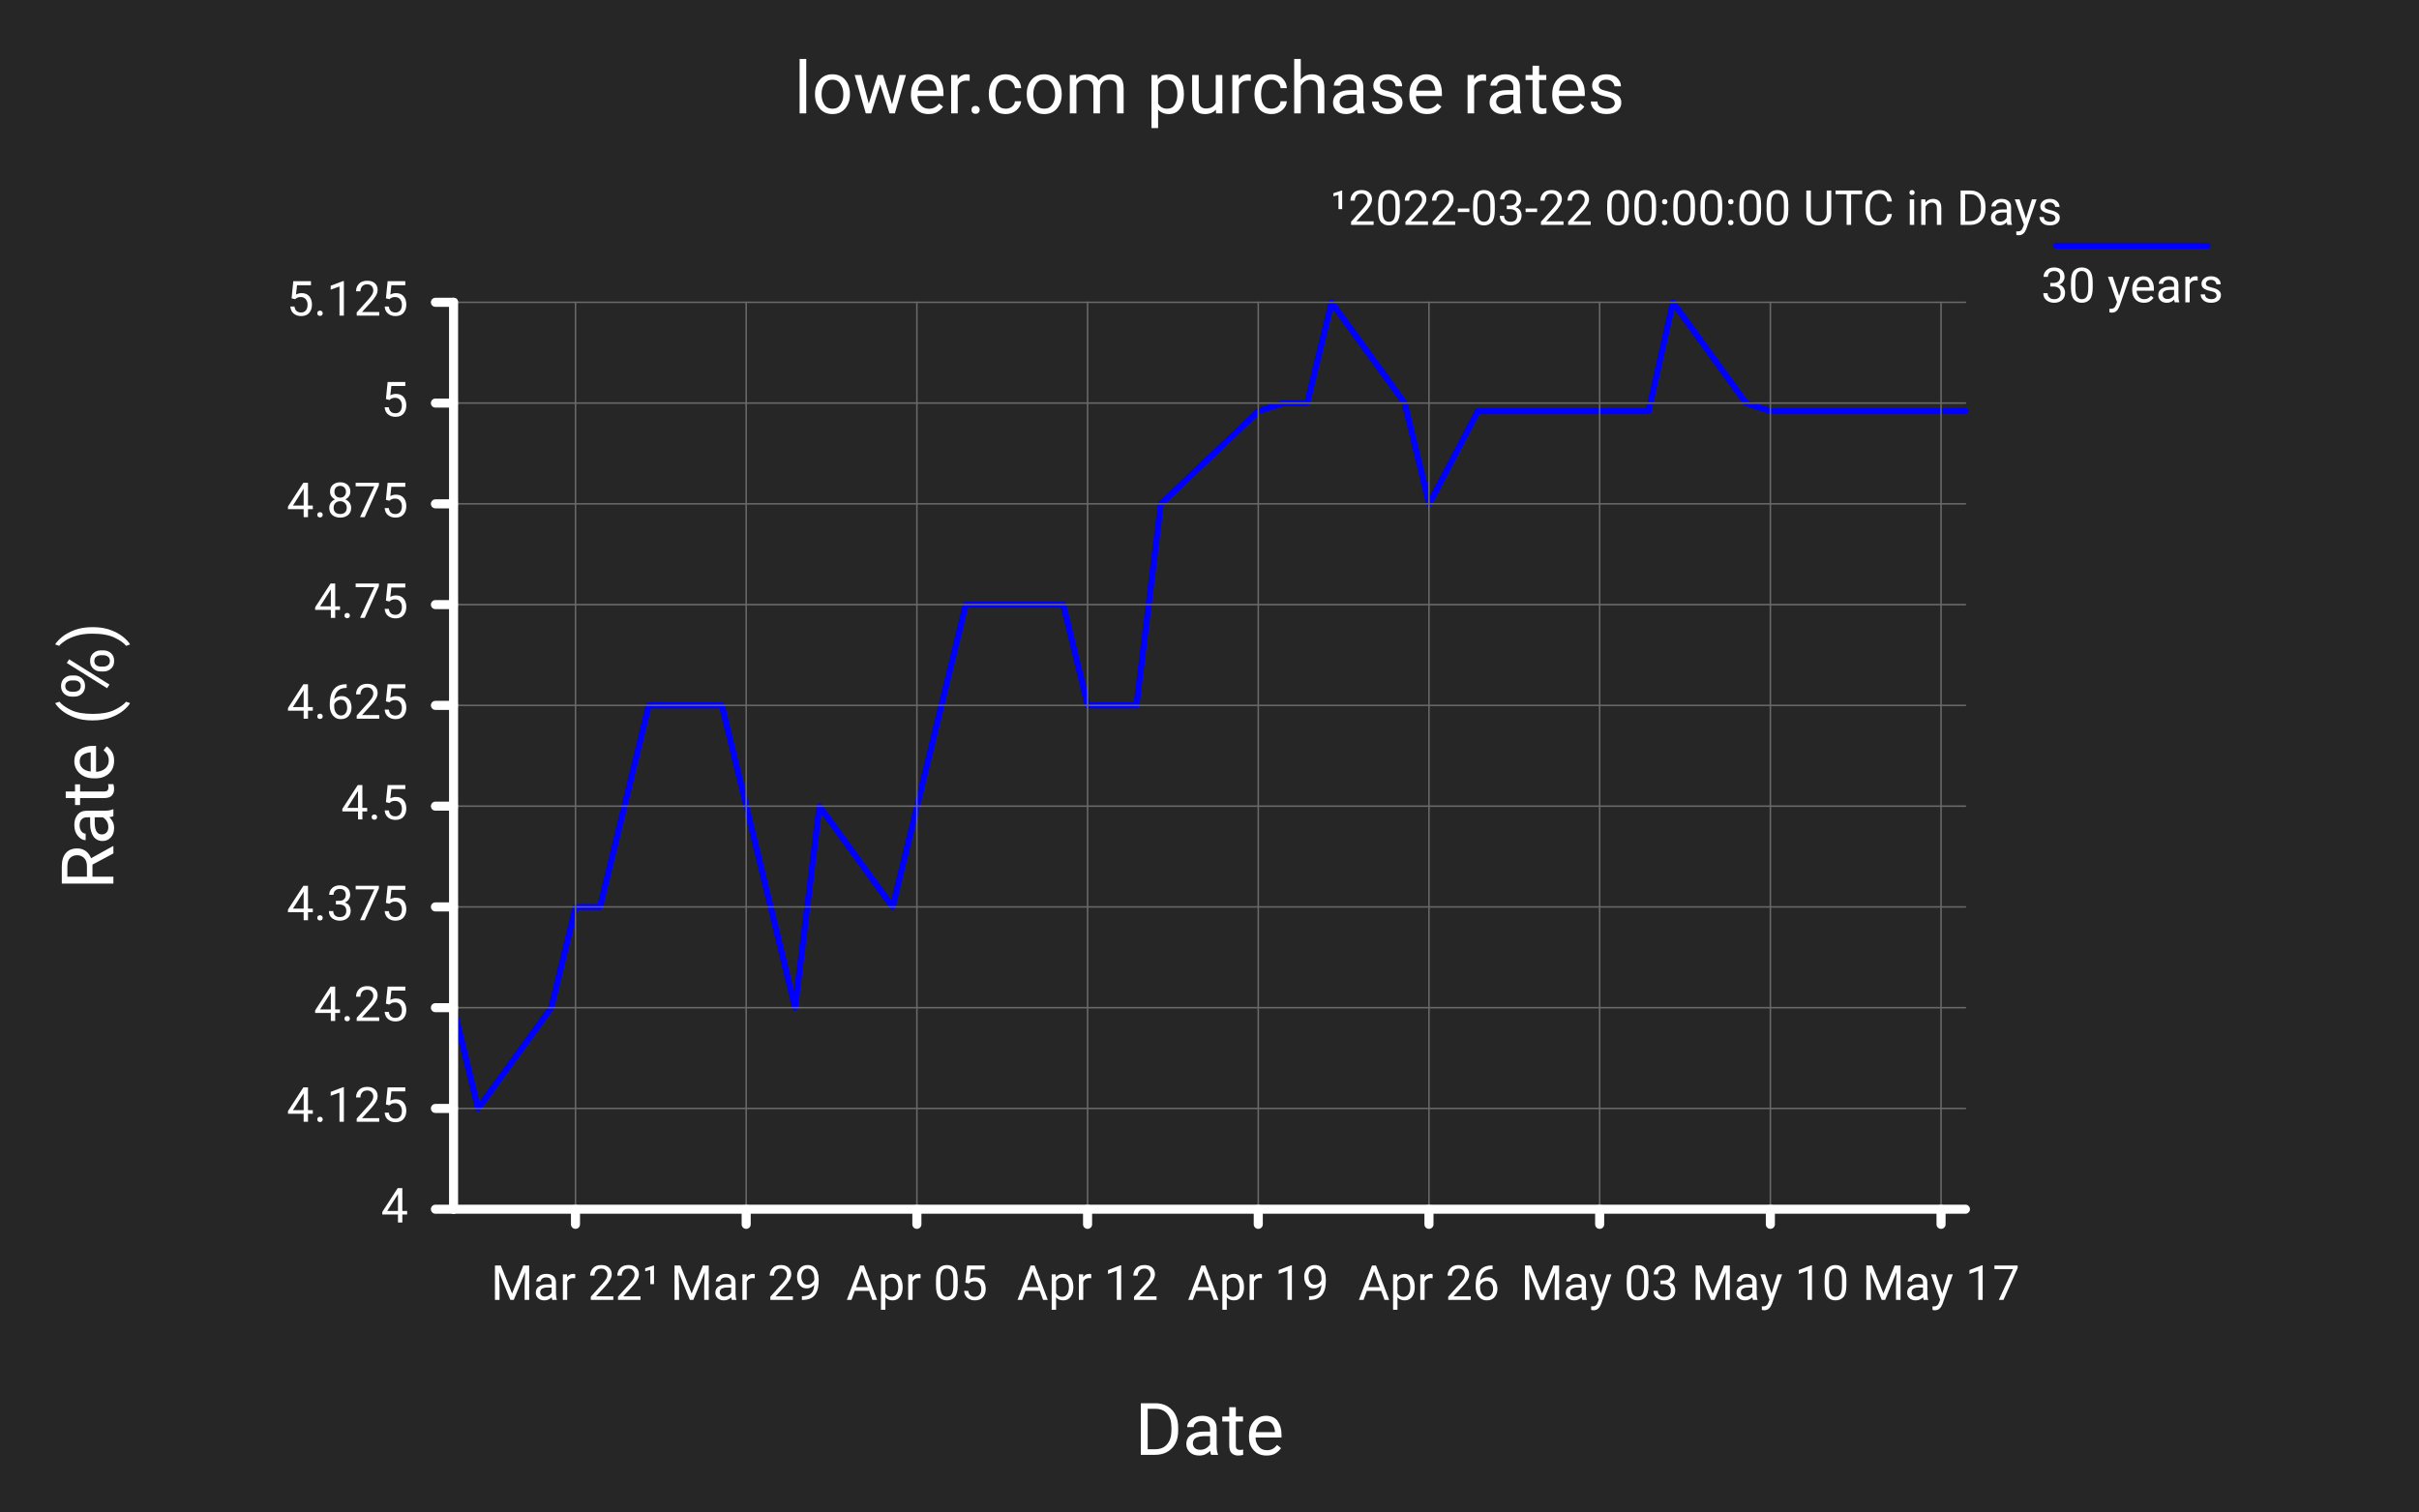
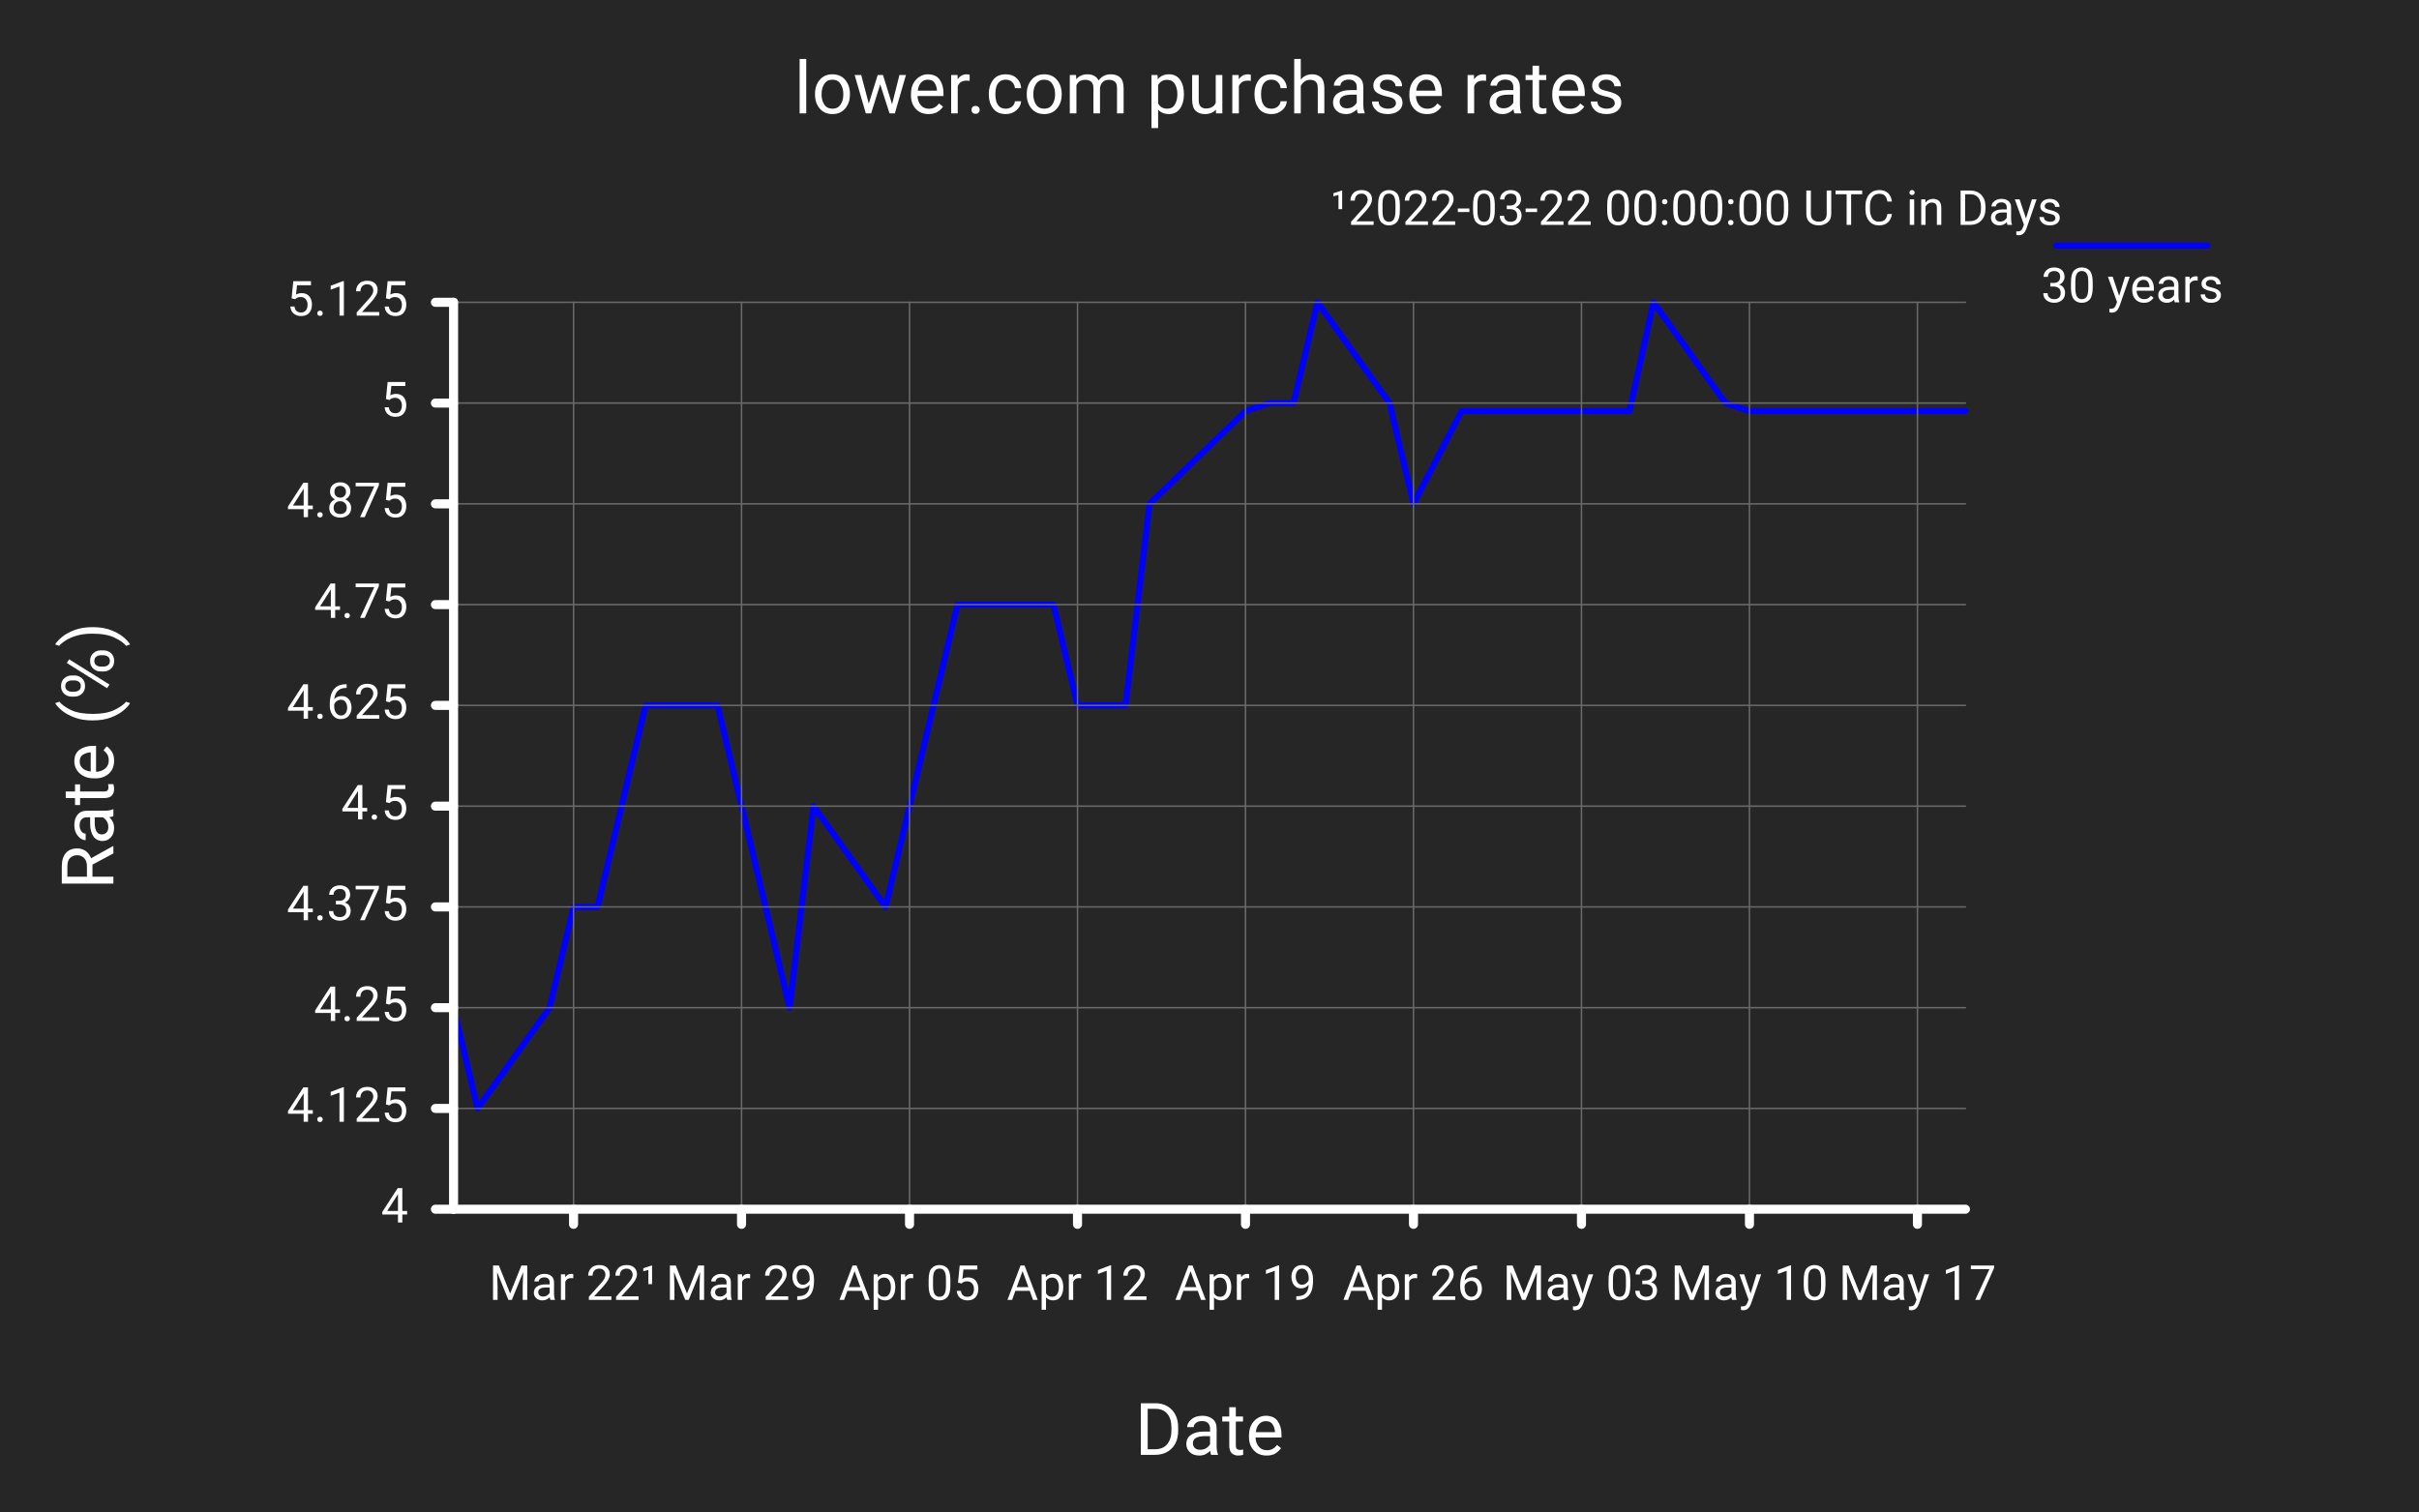
<svg xmlns="http://www.w3.org/2000/svg" class="poloto" width="800" height="500" viewBox="0 0 800 500">
  <style>.poloto{stroke-linecap:round;stroke-linejoin:round;font-family:Roboto,sans-serif;font-size:16px;}.poloto_background{fill:#262626;}.poloto_scatter{stroke-width:7}.poloto_tick_line{stroke:dimgray;stroke-width:0.5}.poloto_line{stroke-width:2}.poloto_text{fill: white;}.poloto_axis_lines{stroke: white;stroke-width:3;fill:none;stroke-dasharray:none}.poloto_title{font-size:24px;dominant-baseline:start;text-anchor:middle;}.poloto_xname{font-size:24px;dominant-baseline:start;text-anchor:middle;}.poloto_yname{font-size:24px;dominant-baseline:start;text-anchor:middle;}.poloto0stroke{stroke:blue;}.poloto1stroke{stroke:red;}.poloto2stroke{stroke:green;}.poloto3stroke{stroke:gold;}.poloto4stroke{stroke:aqua;}.poloto5stroke{stroke:lime;}.poloto6stroke{stroke:orange;}.poloto7stroke{stroke:chocolate;}.poloto0fill{fill:blue;}.poloto1fill{fill:red;}.poloto2fill{fill:green;}.poloto3fill{fill:gold;}.poloto4fill{fill:aqua;}.poloto5fill{fill:lime;}.poloto6fill{fill:orange;}.poloto7fill{fill:chocolate;}</style>
  <circle r="1e5" class="poloto_background" />
  <text class="poloto_text poloto_legend_text" x="675" y="100">30 years</text>
  <line class="poloto_line poloto_legend_icon poloto0stroke poloto0legend" stroke="black" x1="680" x2="730" y1="81.25" y2="81.25" />
-   <path class="poloto_line poloto0stroke" fill="none" stroke="black" d=" M 150.00 333.33 L 158.06 366.67 L 182.26 333.33 L 190.32 300.00 L 198.39 300.00 L 198.39 300.00 L 214.52 233.33 L 238.71 233.33 L 246.77 266.67 L 254.84 300.00 L 262.90 333.33 L 270.97 266.67 L 295.16 300.00 L 303.23 266.67 L 311.29 233.33 L 319.35 200.00 L 327.42 200.00 L 351.61 200.00 L 359.68 233.33 L 367.74 233.33 L 375.81 233.33 L 383.87 166.67 L 416.13 136.00 L 424.19 133.33 L 432.26 133.33 L 440.32 100.00 L 464.52 133.33 L 472.58 166.67 L 488.71 136.00 L 496.77 136.00 L 520.97 136.00 L 529.03 136.00 L 537.10 136.00 L 545.16 136.00 L 553.23 100.00 L 577.42 133.33 L 585.48 136.00 L 585.48 136.00 L 593.55 136.00 L 601.61 136.00 L 609.68 136.00 L 633.87 136.00 L 641.94 136.00 L 650.00 136.00 L 650.00 136.00" />
+   <path class="poloto_line poloto0stroke" fill="none" stroke="black" d=" M 150.00 333.33 L 157.94 366.67 L 181.75 333.33 L 189.68 300.00 L 197.62 300.00 L 197.62 300.00 L 213.49 233.33 L 237.30 233.33 L 245.24 266.67 L 253.17 300.00 L 261.11 333.33 L 269.05 266.67 L 292.86 300.00 L 300.79 266.67 L 308.73 233.33 L 316.67 200.00 L 324.60 200.00 L 348.41 200.00 L 356.35 233.33 L 364.29 233.33 L 372.22 233.33 L 380.16 166.67 L 411.90 136.00 L 419.84 133.33 L 427.78 133.33 L 435.71 100.00 L 459.52 133.33 L 467.46 166.67 L 483.33 136.00 L 491.27 136.00 L 515.08 136.00 L 523.02 136.00 L 530.95 136.00 L 538.89 136.00 L 546.83 100.00 L 570.63 133.33 L 578.57 136.00 L 578.57 136.00 L 586.51 136.00 L 594.44 136.00 L 602.38 136.00 L 626.19 136.00 L 634.13 136.00 L 642.06 136.00 L 642.06 136.00 L 650.00 136.00" />
  <text class="poloto_labels poloto_text poloto_title" x="400" y="37.5">lower.com purchase rates</text>
  <text class="poloto_labels poloto_text poloto_xname" x="400" y="481.25">Date</text>
  <text class="poloto_labels poloto_text poloto_yname" transform="rotate(-90,37.5,250)" x="37.5" y="250">Rate (%)</text>
  <text class="poloto_tick_labels poloto_text" dominant-baseline="middle" text-anchor="start" x="150" y="70" />
  <line class="poloto_axis_lines" stroke="black" x1="150" x2="144" y1="400" y2="400" />
  <line class="poloto_tick_line" stroke="black" x1="150" x2="650" y1="400" y2="400" />
  <text class="poloto_tick_labels poloto_text" dominant-baseline="middle" text-anchor="end" x="135" y="400">4</text>
  <line class="poloto_axis_lines" stroke="black" x1="150" x2="144" y1="366.667" y2="366.667" />
  <line class="poloto_tick_line" stroke="black" x1="150" x2="650" y1="366.667" y2="366.667" />
  <text class="poloto_tick_labels poloto_text" dominant-baseline="middle" text-anchor="end" x="135" y="366.667">4.125</text>
  <line class="poloto_axis_lines" stroke="black" x1="150" x2="144" y1="333.333" y2="333.333" />
  <line class="poloto_tick_line" stroke="black" x1="150" x2="650" y1="333.333" y2="333.333" />
  <text class="poloto_tick_labels poloto_text" dominant-baseline="middle" text-anchor="end" x="135" y="333.333">4.25</text>
  <line class="poloto_axis_lines" stroke="black" x1="150" x2="144" y1="300" y2="300" />
  <line class="poloto_tick_line" stroke="black" x1="150" x2="650" y1="300" y2="300" />
  <text class="poloto_tick_labels poloto_text" dominant-baseline="middle" text-anchor="end" x="135" y="300">4.375</text>
  <line class="poloto_axis_lines" stroke="black" x1="150" x2="144" y1="266.667" y2="266.667" />
  <line class="poloto_tick_line" stroke="black" x1="150" x2="650" y1="266.667" y2="266.667" />
  <text class="poloto_tick_labels poloto_text" dominant-baseline="middle" text-anchor="end" x="135" y="266.667">4.5</text>
  <line class="poloto_axis_lines" stroke="black" x1="150" x2="144" y1="233.333" y2="233.333" />
  <line class="poloto_tick_line" stroke="black" x1="150" x2="650" y1="233.333" y2="233.333" />
  <text class="poloto_tick_labels poloto_text" dominant-baseline="middle" text-anchor="end" x="135" y="233.333">4.625</text>
  <line class="poloto_axis_lines" stroke="black" x1="150" x2="144" y1="200" y2="200" />
  <line class="poloto_tick_line" stroke="black" x1="150" x2="650" y1="200" y2="200" />
  <text class="poloto_tick_labels poloto_text" dominant-baseline="middle" text-anchor="end" x="135" y="200">4.75</text>
  <line class="poloto_axis_lines" stroke="black" x1="150" x2="144" y1="166.667" y2="166.667" />
  <line class="poloto_tick_line" stroke="black" x1="150" x2="650" y1="166.667" y2="166.667" />
  <text class="poloto_tick_labels poloto_text" dominant-baseline="middle" text-anchor="end" x="135" y="166.667">4.875</text>
  <line class="poloto_axis_lines" stroke="black" x1="150" x2="144" y1="133.333" y2="133.333" />
  <line class="poloto_tick_line" stroke="black" x1="150" x2="650" y1="133.333" y2="133.333" />
  <text class="poloto_tick_labels poloto_text" dominant-baseline="middle" text-anchor="end" x="135" y="133.333">5</text>
  <line class="poloto_axis_lines" stroke="black" x1="150" x2="144" y1="100" y2="100" />
  <line class="poloto_tick_line" stroke="black" x1="150" x2="650" y1="100" y2="100" />
  <text class="poloto_tick_labels poloto_text" dominant-baseline="middle" text-anchor="end" x="135" y="100">5.125</text>
  <text class="poloto_tick_labels poloto_text" dominant-baseline="middle" text-anchor="start" x="440" y="70">¹2022-03-22 00:00:00 UTC in Days</text>
-   <line class="poloto_axis_lines" stroke="black" x1="190.323" x2="190.323" y1="400" y2="405" />
-   <line class="poloto_tick_line" stroke="black" x1="190.323" x2="190.323" y1="400" y2="100" />
-   <text class="poloto_tick_labels poloto_text" dominant-baseline="start" text-anchor="middle" x="190.323" y="430">Mar 22¹</text>
-   <line class="poloto_axis_lines" stroke="black" x1="246.774" x2="246.774" y1="400" y2="405" />
-   <line class="poloto_tick_line" stroke="black" x1="246.774" x2="246.774" y1="400" y2="100" />
-   <text class="poloto_tick_labels poloto_text" dominant-baseline="start" text-anchor="middle" x="246.774" y="430">Mar 29</text>
-   <line class="poloto_axis_lines" stroke="black" x1="303.226" x2="303.226" y1="400" y2="405" />
-   <line class="poloto_tick_line" stroke="black" x1="303.226" x2="303.226" y1="400" y2="100" />
-   <text class="poloto_tick_labels poloto_text" dominant-baseline="start" text-anchor="middle" x="303.226" y="430">Apr 05</text>
-   <line class="poloto_axis_lines" stroke="black" x1="359.677" x2="359.677" y1="400" y2="405" />
-   <line class="poloto_tick_line" stroke="black" x1="359.677" x2="359.677" y1="400" y2="100" />
-   <text class="poloto_tick_labels poloto_text" dominant-baseline="start" text-anchor="middle" x="359.677" y="430">Apr 12</text>
-   <line class="poloto_axis_lines" stroke="black" x1="416.129" x2="416.129" y1="400" y2="405" />
-   <line class="poloto_tick_line" stroke="black" x1="416.129" x2="416.129" y1="400" y2="100" />
-   <text class="poloto_tick_labels poloto_text" dominant-baseline="start" text-anchor="middle" x="416.129" y="430">Apr 19</text>
-   <line class="poloto_axis_lines" stroke="black" x1="472.581" x2="472.581" y1="400" y2="405" />
-   <line class="poloto_tick_line" stroke="black" x1="472.581" x2="472.581" y1="400" y2="100" />
-   <text class="poloto_tick_labels poloto_text" dominant-baseline="start" text-anchor="middle" x="472.581" y="430">Apr 26</text>
-   <line class="poloto_axis_lines" stroke="black" x1="529.032" x2="529.032" y1="400" y2="405" />
-   <line class="poloto_tick_line" stroke="black" x1="529.032" x2="529.032" y1="400" y2="100" />
-   <text class="poloto_tick_labels poloto_text" dominant-baseline="start" text-anchor="middle" x="529.032" y="430">May 03</text>
-   <line class="poloto_axis_lines" stroke="black" x1="585.484" x2="585.484" y1="400" y2="405" />
-   <line class="poloto_tick_line" stroke="black" x1="585.484" x2="585.484" y1="400" y2="100" />
-   <text class="poloto_tick_labels poloto_text" dominant-baseline="start" text-anchor="middle" x="585.484" y="430">May 10</text>
-   <line class="poloto_axis_lines" stroke="black" x1="641.935" x2="641.935" y1="400" y2="405" />
-   <line class="poloto_tick_line" stroke="black" x1="641.935" x2="641.935" y1="400" y2="100" />
-   <text class="poloto_tick_labels poloto_text" dominant-baseline="start" text-anchor="middle" x="641.935" y="430">May 17</text>
+   <line class="poloto_axis_lines" stroke="black" x1="189.683" x2="189.683" y1="400" y2="405" />
+   <line class="poloto_tick_line" stroke="black" x1="189.683" x2="189.683" y1="400" y2="100" />
+   <text class="poloto_tick_labels poloto_text" dominant-baseline="start" text-anchor="middle" x="189.683" y="430">Mar 22¹</text>
+   <line class="poloto_axis_lines" stroke="black" x1="245.238" x2="245.238" y1="400" y2="405" />
+   <line class="poloto_tick_line" stroke="black" x1="245.238" x2="245.238" y1="400" y2="100" />
+   <text class="poloto_tick_labels poloto_text" dominant-baseline="start" text-anchor="middle" x="245.238" y="430">Mar 29</text>
+   <line class="poloto_axis_lines" stroke="black" x1="300.794" x2="300.794" y1="400" y2="405" />
+   <line class="poloto_tick_line" stroke="black" x1="300.794" x2="300.794" y1="400" y2="100" />
+   <text class="poloto_tick_labels poloto_text" dominant-baseline="start" text-anchor="middle" x="300.794" y="430">Apr 05</text>
+   <line class="poloto_axis_lines" stroke="black" x1="356.349" x2="356.349" y1="400" y2="405" />
+   <line class="poloto_tick_line" stroke="black" x1="356.349" x2="356.349" y1="400" y2="100" />
+   <text class="poloto_tick_labels poloto_text" dominant-baseline="start" text-anchor="middle" x="356.349" y="430">Apr 12</text>
+   <line class="poloto_axis_lines" stroke="black" x1="411.905" x2="411.905" y1="400" y2="405" />
+   <line class="poloto_tick_line" stroke="black" x1="411.905" x2="411.905" y1="400" y2="100" />
+   <text class="poloto_tick_labels poloto_text" dominant-baseline="start" text-anchor="middle" x="411.905" y="430">Apr 19</text>
+   <line class="poloto_axis_lines" stroke="black" x1="467.46" x2="467.46" y1="400" y2="405" />
+   <line class="poloto_tick_line" stroke="black" x1="467.46" x2="467.46" y1="400" y2="100" />
+   <text class="poloto_tick_labels poloto_text" dominant-baseline="start" text-anchor="middle" x="467.46" y="430">Apr 26</text>
+   <line class="poloto_axis_lines" stroke="black" x1="523.016" x2="523.016" y1="400" y2="405" />
+   <line class="poloto_tick_line" stroke="black" x1="523.016" x2="523.016" y1="400" y2="100" />
+   <text class="poloto_tick_labels poloto_text" dominant-baseline="start" text-anchor="middle" x="523.016" y="430">May 03</text>
+   <line class="poloto_axis_lines" stroke="black" x1="578.571" x2="578.571" y1="400" y2="405" />
+   <line class="poloto_tick_line" stroke="black" x1="578.571" x2="578.571" y1="400" y2="100" />
+   <text class="poloto_tick_labels poloto_text" dominant-baseline="start" text-anchor="middle" x="578.571" y="430">May 10</text>
+   <line class="poloto_axis_lines" stroke="black" x1="634.127" x2="634.127" y1="400" y2="405" />
+   <line class="poloto_tick_line" stroke="black" x1="634.127" x2="634.127" y1="400" y2="100" />
+   <text class="poloto_tick_labels poloto_text" dominant-baseline="start" text-anchor="middle" x="634.127" y="430">May 17</text>
  <path stroke="black" fill="none" class="poloto_axis_lines" d=" M 150 400 L 650 400" />
  <path stroke="black" fill="none" class="poloto_axis_lines" d=" M 150 400 L 150 100" />
</svg>
